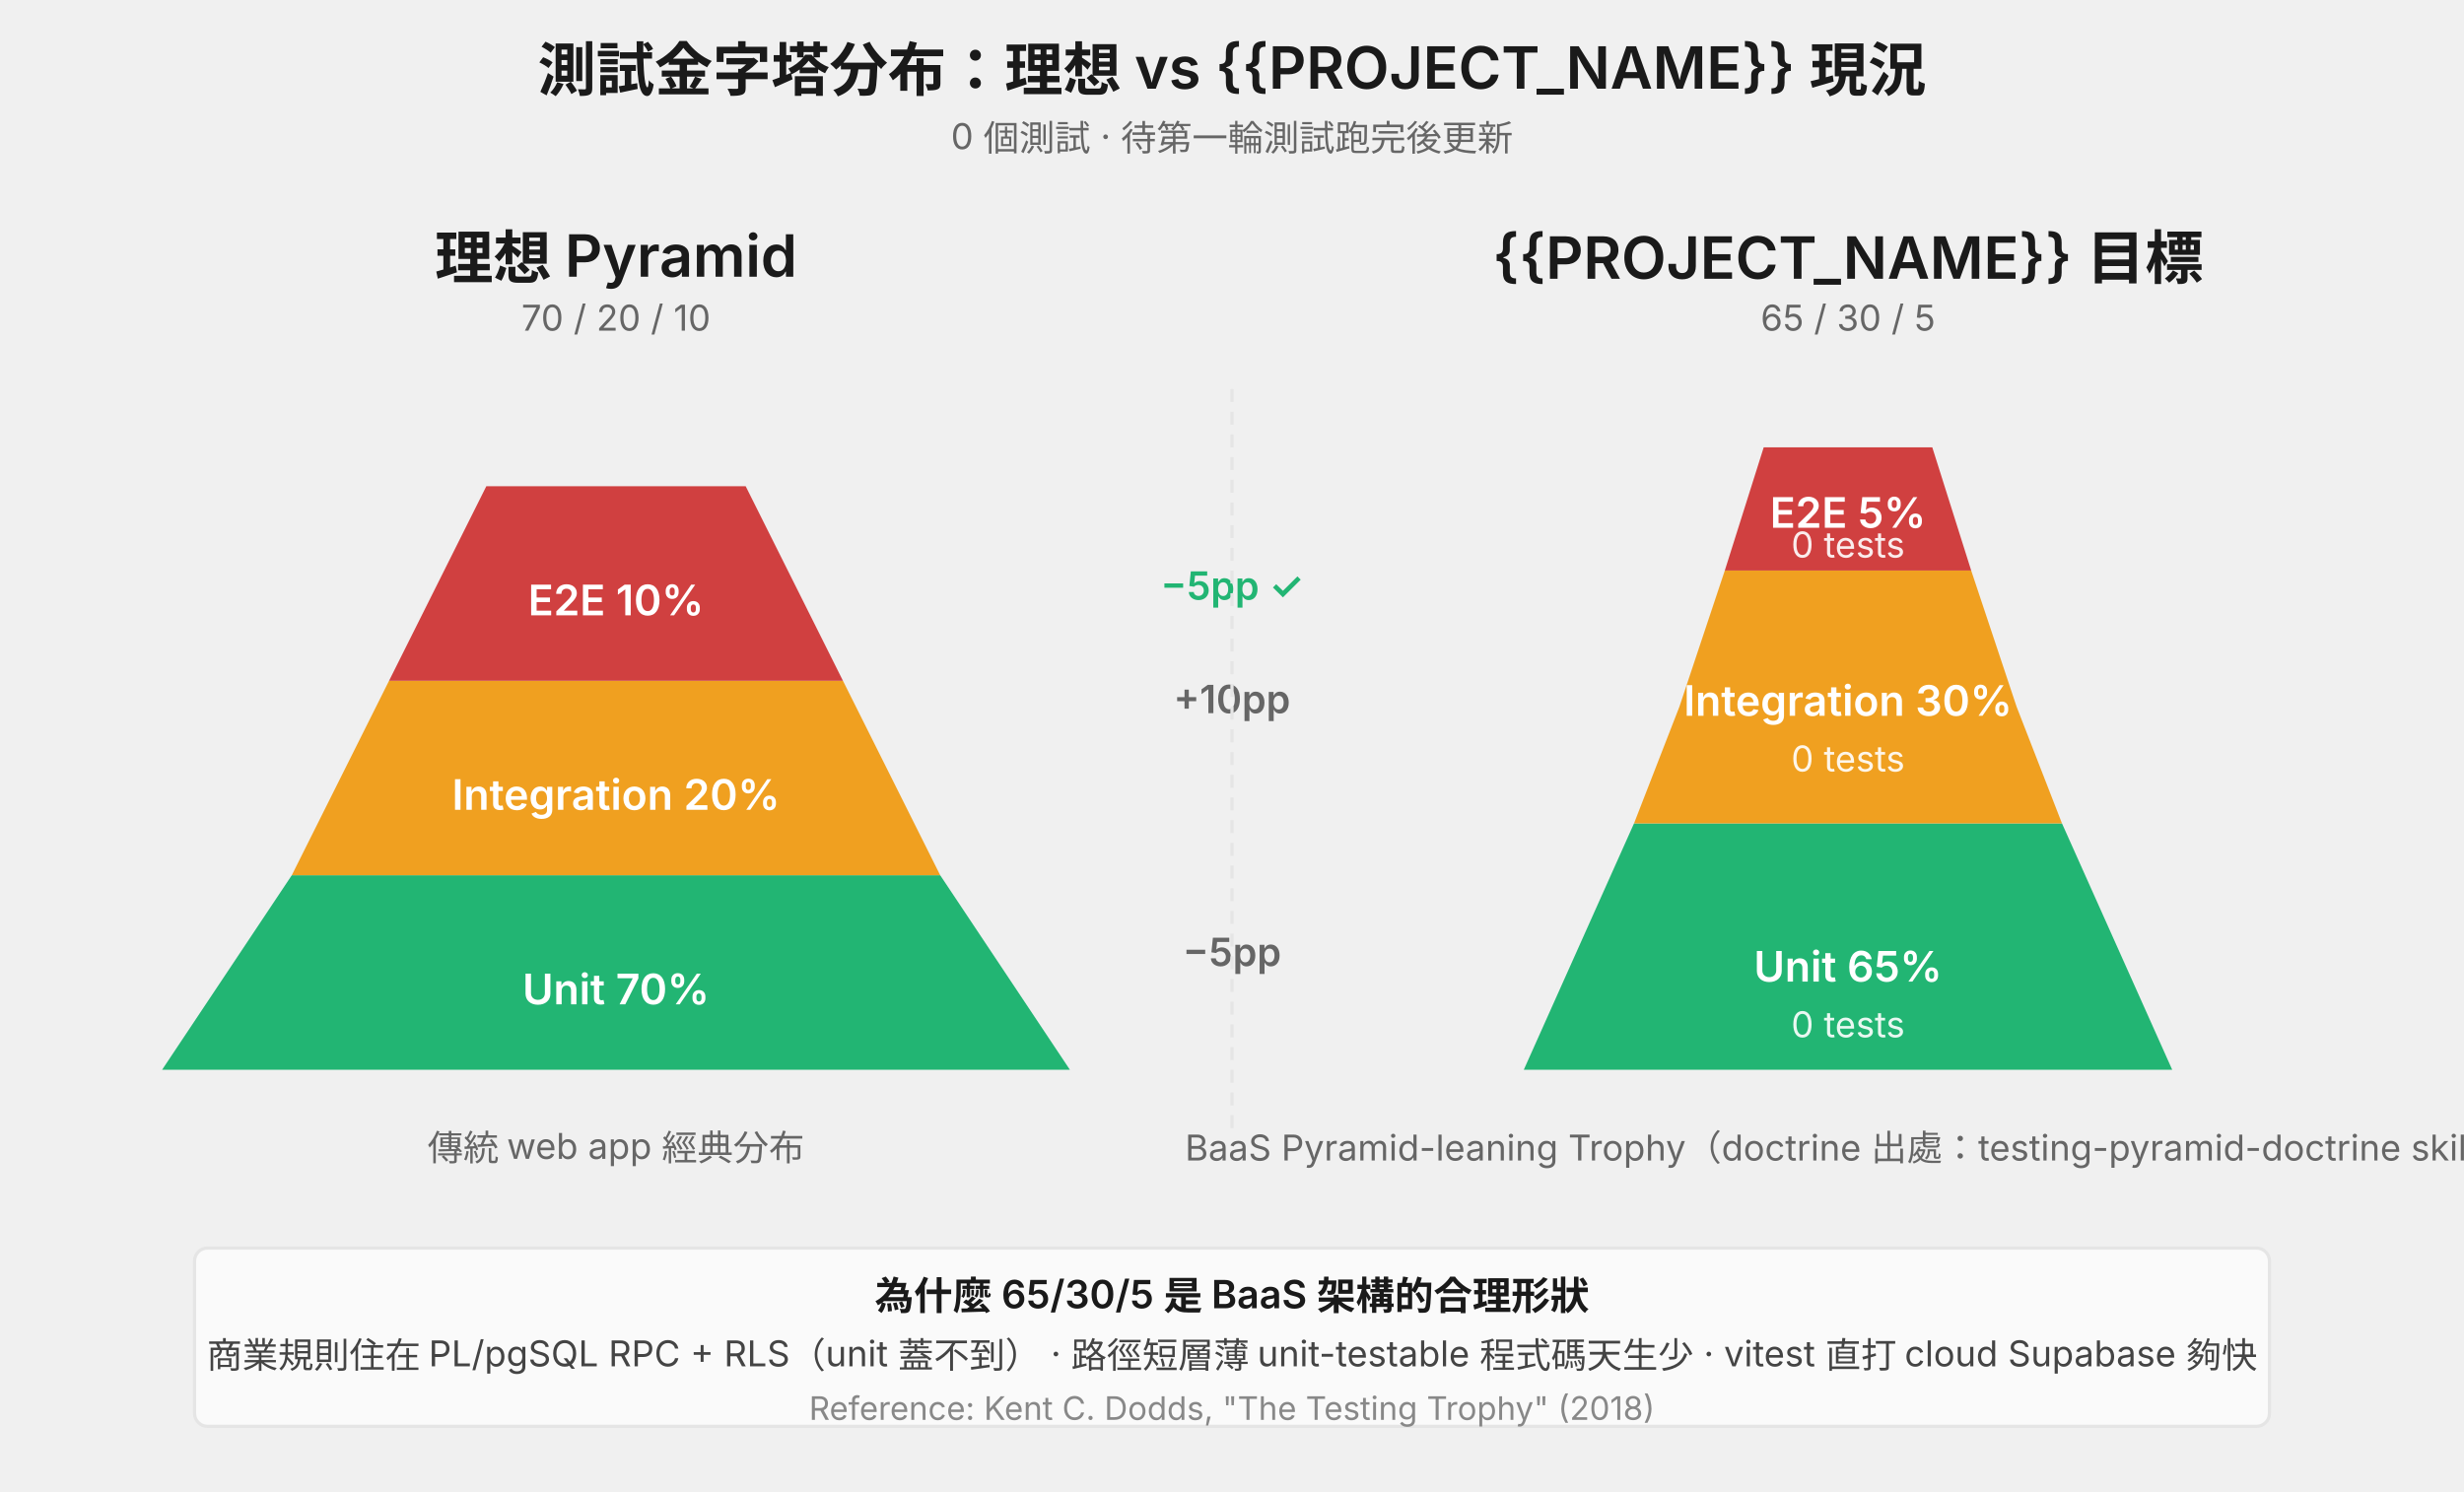
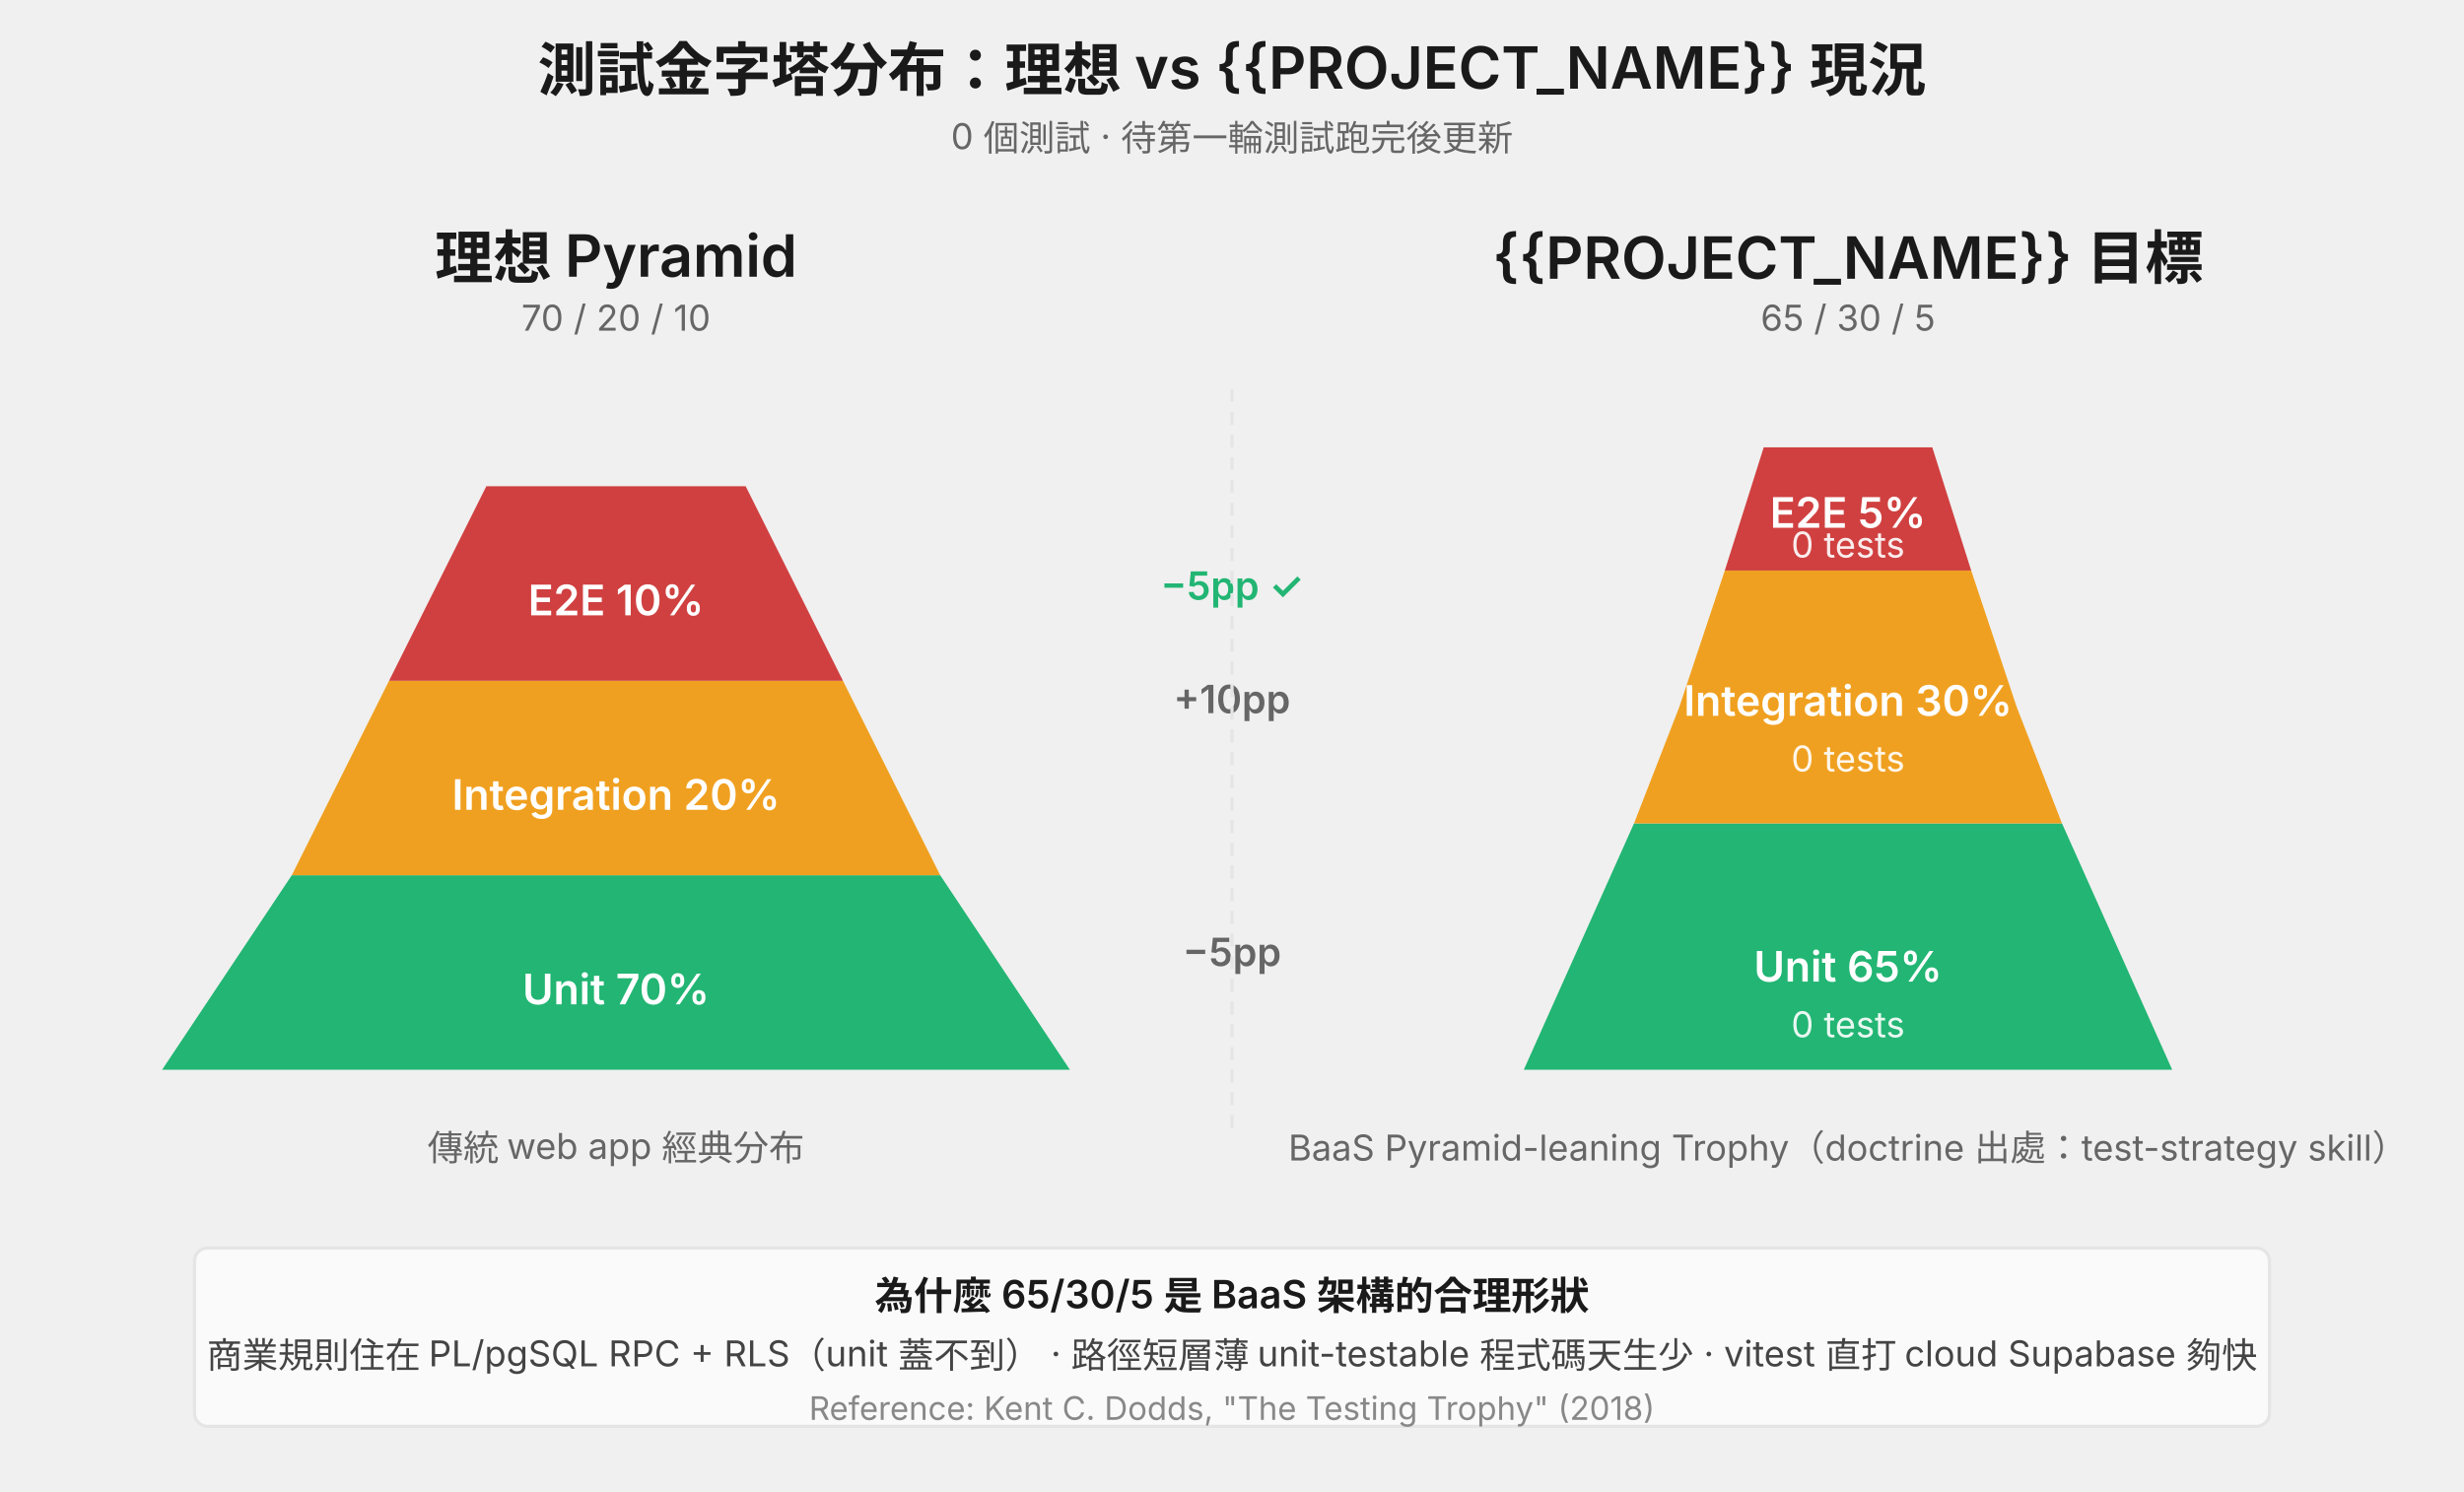
<svg xmlns="http://www.w3.org/2000/svg" viewBox="0 0 760 460" font-family="system-ui, -apple-system, 'Helvetica Neue', sans-serif">
  <style>
    .title { font-size: 18px; font-weight: 600; fill: #1a1a1a; text-anchor: middle; }
    .sub { font-size: 11px; fill: #666; text-anchor: middle; }
    .layer-label { font-size: 13px; font-weight: 600; fill: #fff; text-anchor: middle; dominant-baseline: middle; }
    .count-label { font-size: 11px; fill: #fff; text-anchor: middle; dominant-baseline: middle; opacity: 0.9; }
    .delta-good { font-size: 12px; fill: #22b573; text-anchor: middle; font-weight: 600; }
    .delta-bad { font-size: 12px; fill: #d04040; text-anchor: middle; font-weight: 600; }
    .delta-neutral { font-size: 12px; fill: #666; text-anchor: middle; font-weight: 600; }
    .footer { font-size: 10px; fill: #888; text-anchor: middle; }
  </style>
  <text x="380" y="28" class="title">測試金字塔分布：理想 vs {{PROJECT_NAME}} 現況</text>
  <text x="380" y="46" class="sub">0 個測試 · 待第一輪測試跑完後更新</text>
  <text x="190" y="86" class="title" font-size="15">理想 Pyramid</text>
  <text x="190" y="102" class="sub">70 / 20 / 10</text>
  <polygon points="50,330 330,330 290,270 90,270" fill="#22b573" />
  <text x="190" y="305" class="layer-label">Unit  70%</text>
  <polygon points="90,270 290,270 260,210 120,210" fill="#f0a020" />
  <text x="190" y="245" class="layer-label">Integration  20%</text>
  <polygon points="120,210 260,210 230,150 150,150" fill="#d04040" />
  <text x="190" y="185" class="layer-label">E2E  10%</text>
  <text x="190" y="358" class="sub">傳統 web app 經典分布</text>
  <text x="570" y="86" class="title" font-size="15">{{PROJECT_NAME}} 目標</text>
  <text x="570" y="102" class="sub">65 / 30 / 5</text>
  <polygon points="470,330 670,330 636,254 504,254" fill="#22b573" />
  <text x="570" y="298" class="layer-label">Unit  65%</text>
  <text x="570" y="316" class="count-label">0 tests</text>
  <polygon points="504,254 636,254 622,218 614,194 608,176 532,176 526,194 518,218" fill="#f0a020" />
  <text x="570" y="216" class="layer-label">Integration  30%</text>
  <text x="570" y="234" class="count-label">0 tests</text>
  <polygon points="532,176 608,176 596,138 544,138" fill="#d04040" />
  <text x="570" y="158" class="layer-label">E2E  5%</text>
  <text x="570" y="168" class="count-label">0 tests</text>
-   <text x="570" y="358" class="sub">BaaS Pyramid-leaning Trophy（doctrine 出處：testing-pyramid-doctrine skill）</text>
+   <text x="570" y="358" class="sub">BaaS Pyramid-leaning Trophy（doctrine 出處：test-strategy skill）</text>
  <text x="380" y="220" class="delta-neutral">+10pp</text>
  <text x="380" y="298" class="delta-neutral">−5pp</text>
  <text x="380" y="185" class="delta-good">−5pp ✓</text>
  <line x1="380" y1="120" x2="380" y2="350" stroke="#e5e5e5" stroke-width="1" stroke-dasharray="4,3" />
  <rect x="60" y="385" width="640" height="55" fill="#fafafa" stroke="#e5e5e5" stroke-width="1" rx="4" />
  <text x="380" y="404" font-size="12" fill="#1a1a1a" text-anchor="middle" font-weight="600">為什麼 65/30/5 是 BaaS 架構的合理形狀</text>
  <text x="380" y="422" font-size="11" fill="#444" text-anchor="middle">商業規則住在 PL/pgSQL RPC + RLS（unit 蓋不到） · 路徑短層薄 unit-testable 程式碼天生少 · vitest 直打 cloud Supabase 夠快</text>
  <text x="380" y="438" font-size="10" fill="#888" text-anchor="middle">Reference: Kent C. Dodds, "The Testing Trophy" (2018)</text>
</svg>
